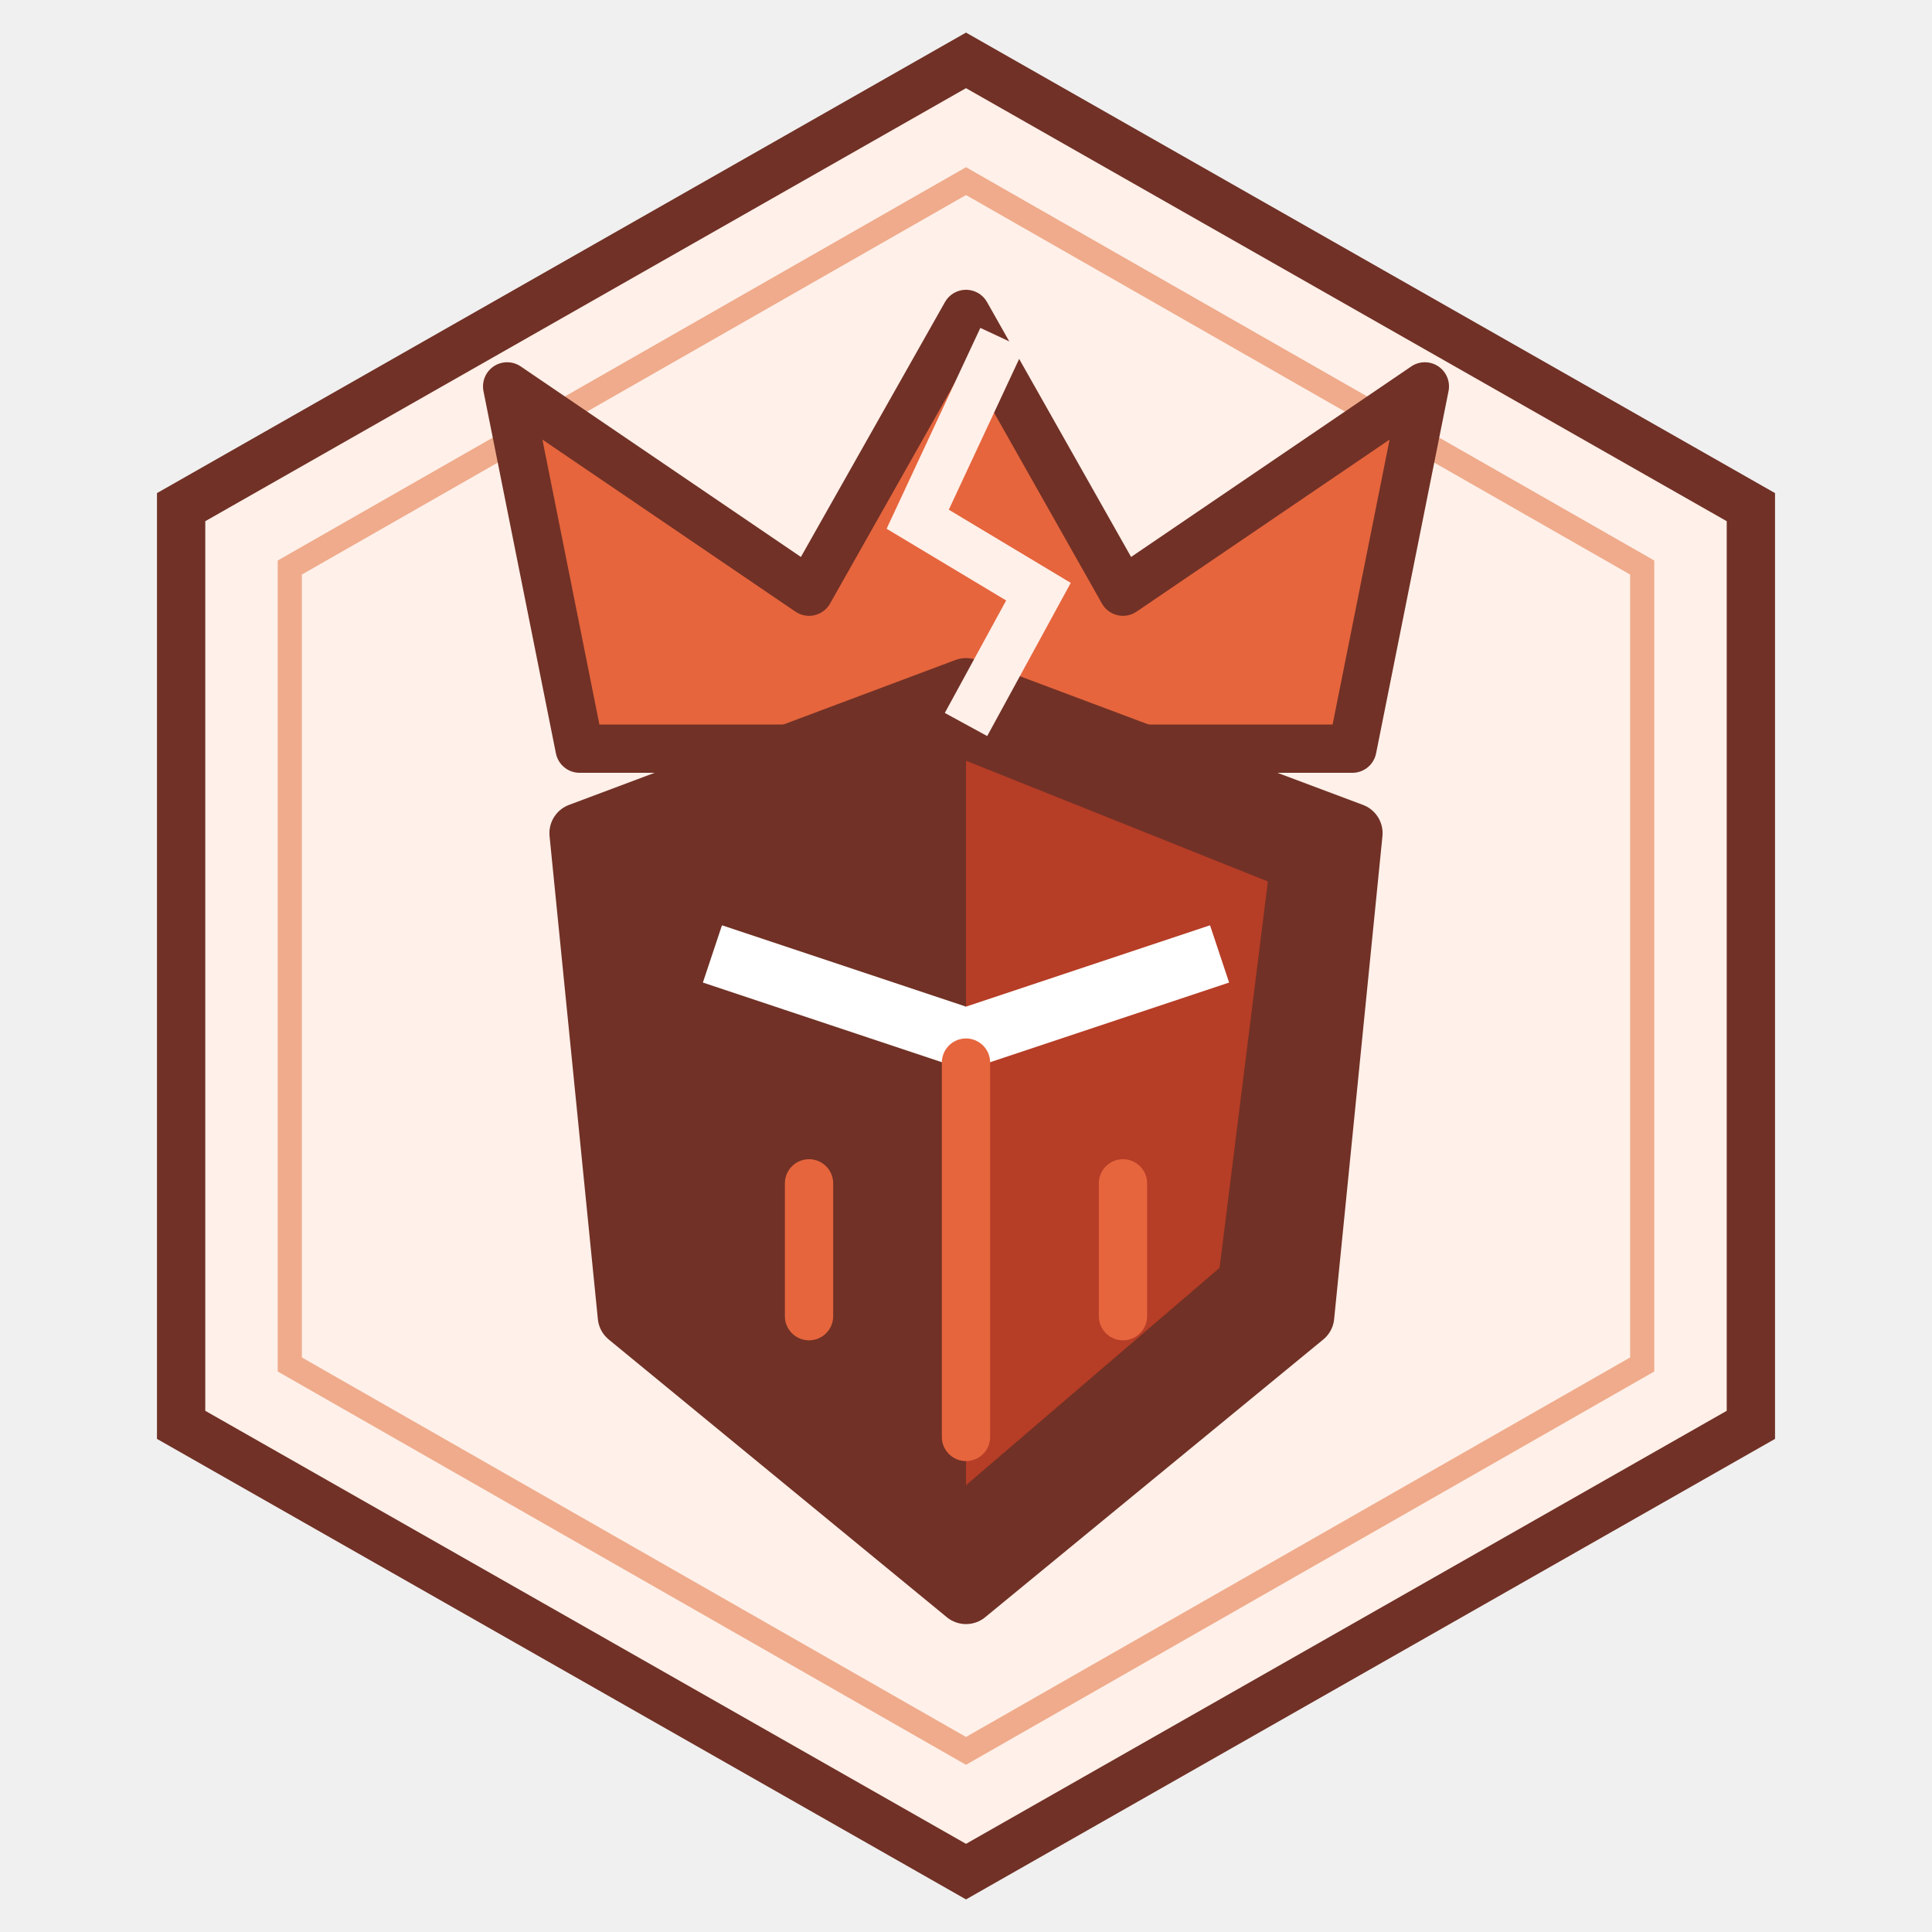
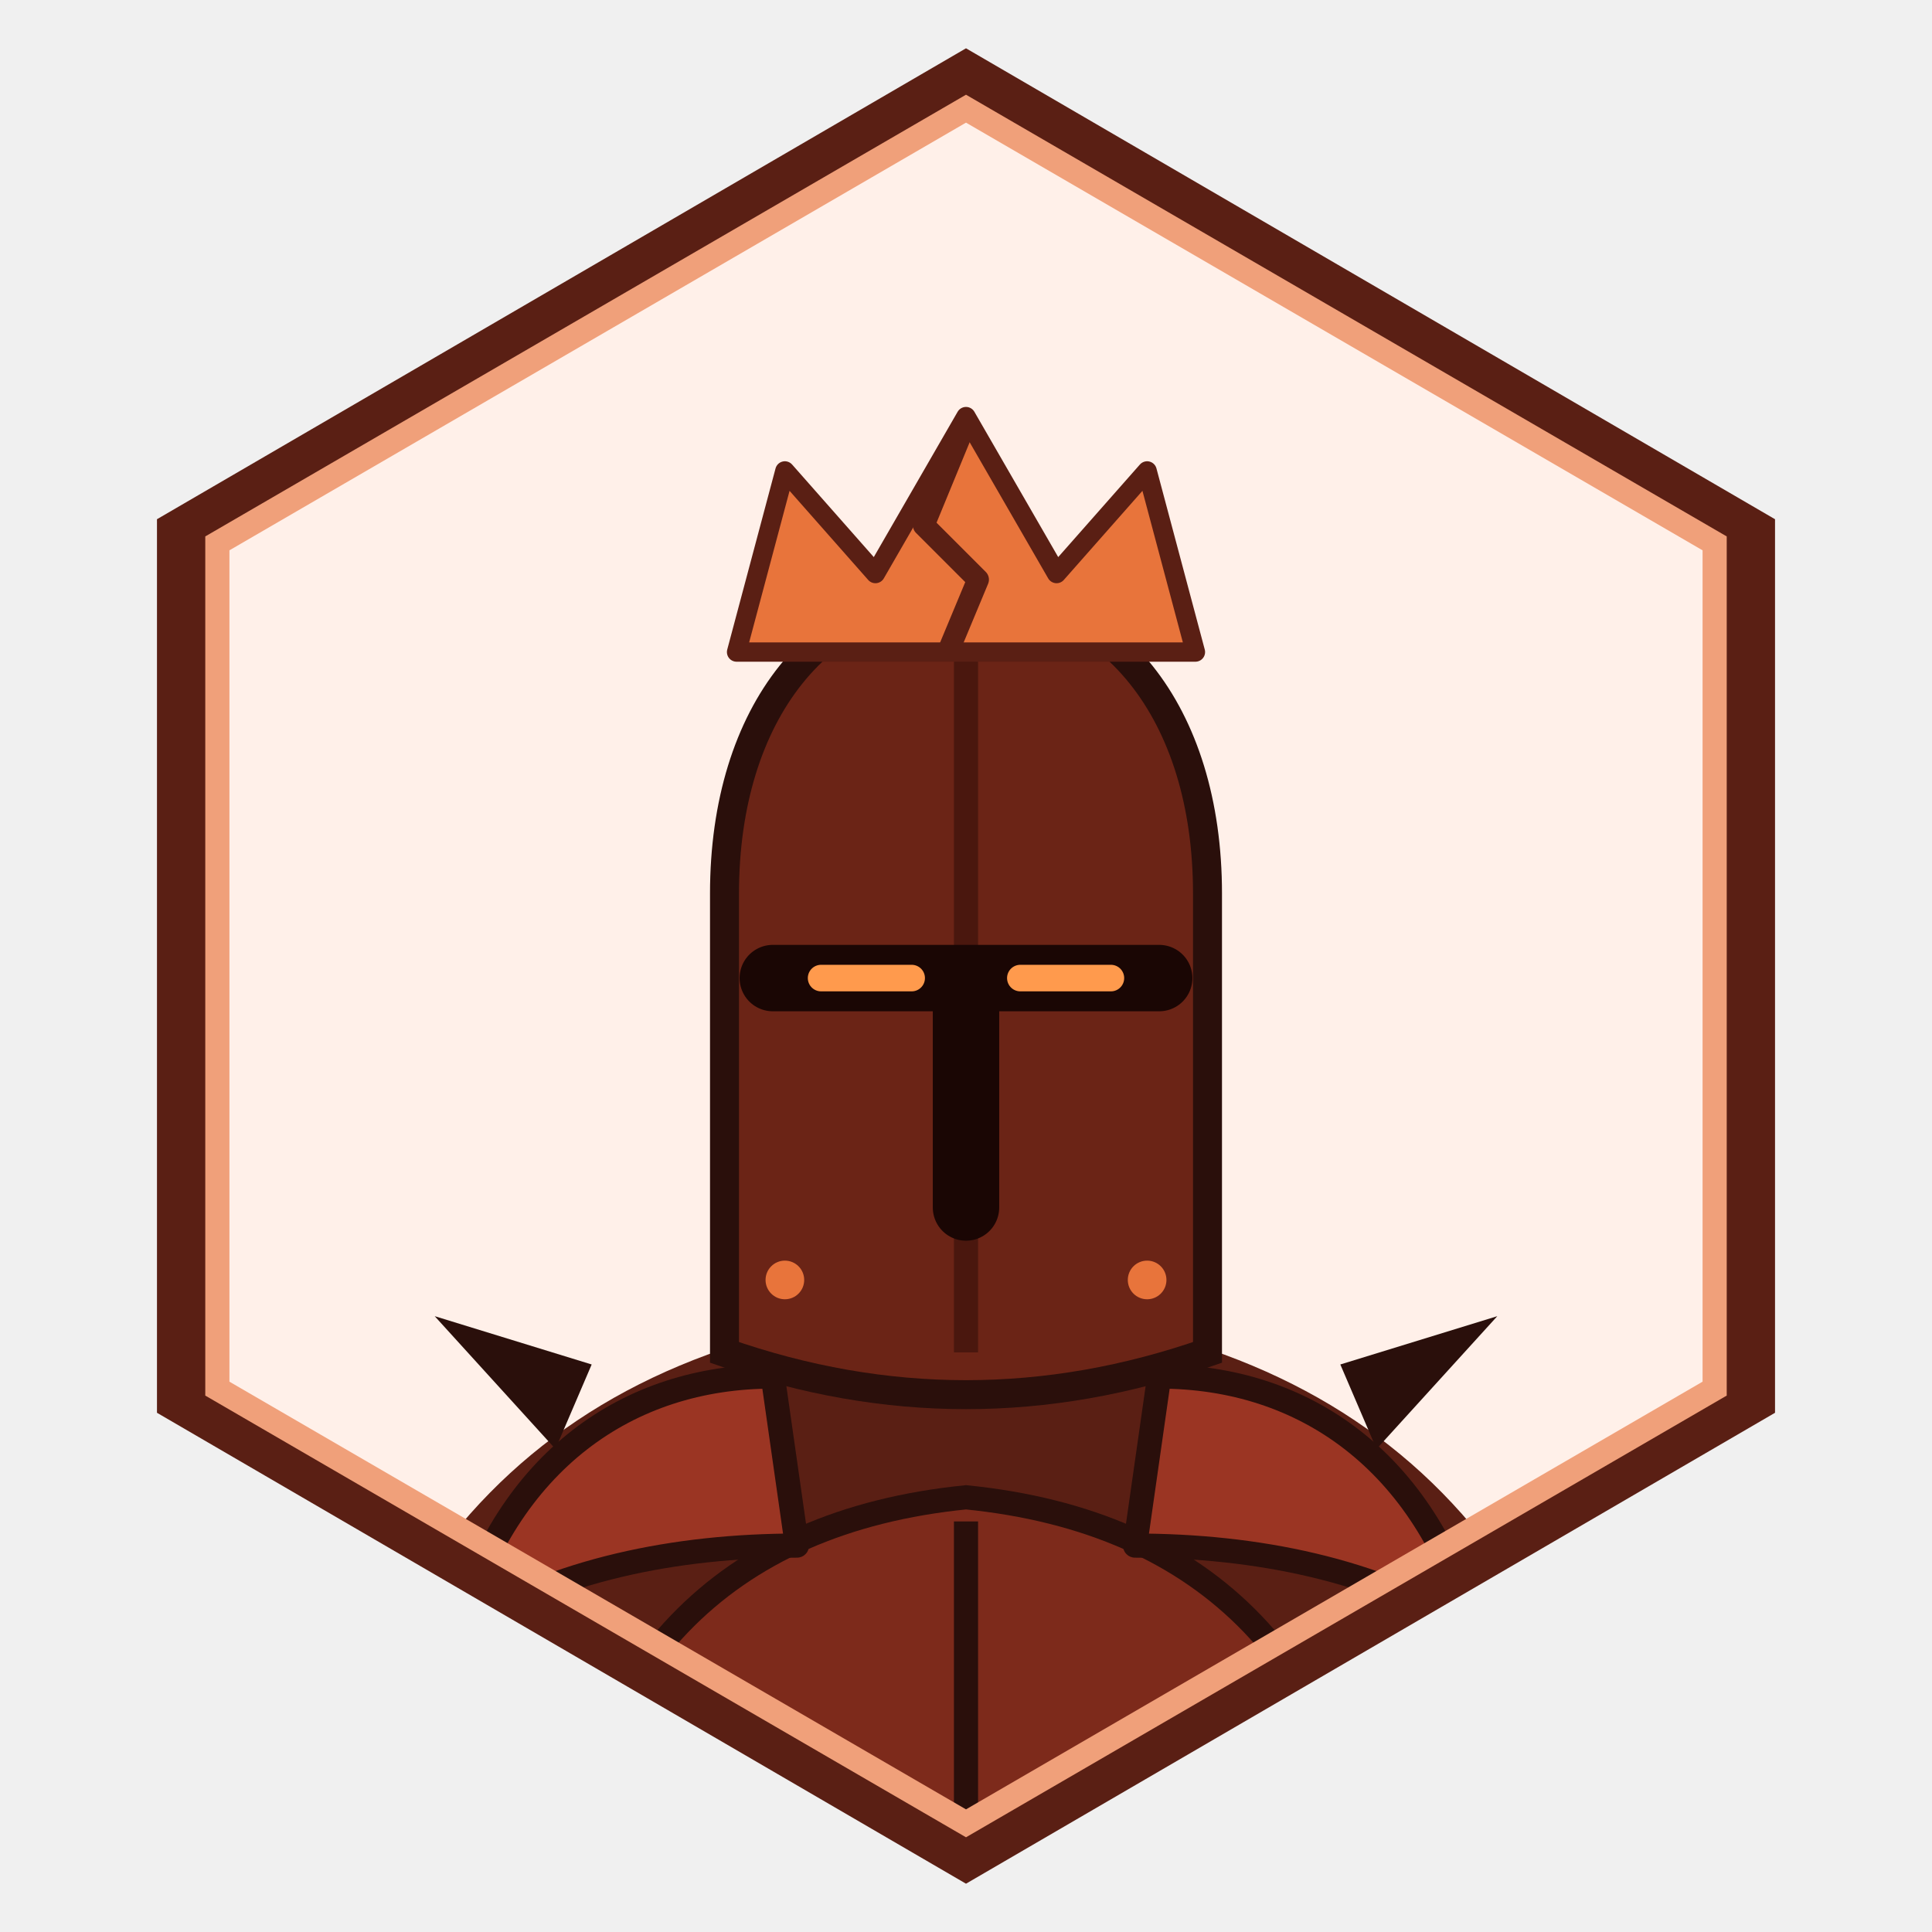
- <svg xmlns="http://www.w3.org/2000/svg" viewBox="0 0 160 160" fill="none">
-   <path d="M80 5 145 42v76l-65 37-65-37V42Z" fill="#fff0e9" stroke="#713126" stroke-width="4" />
-   <path d="m80 15 56 32v66l-56 32-56-32V47Z" stroke="#efab8b" stroke-width="2" />
-   <path d="m48 62-6-30 25 17 13-23 13 23 25-17-6 30Z" fill="#e6653d" stroke="#713126" stroke-width="4" stroke-linejoin="round" />
-   <path d="m80 57 32 12-4 40-28 23-28-23-4-40Z" fill="#713126" stroke="#713126" stroke-width="5" stroke-linejoin="round" />
-   <path d="m80 63 25 10-4 32-21 18Z" fill="#b63d26" />
-   <path d="m59 79 21 7 21-7" stroke="#fff" stroke-width="5" stroke-linejoin="round" />
-   <path d="M80 88v31m-13-21v11m26-11v11" stroke="#e6653d" stroke-width="4" stroke-linecap="round" />
-   <path d="m83 28-7 15 10 6-6 11" stroke="#fff0e9" stroke-width="4" />
+ <svg xmlns="http://www.w3.org/2000/svg" viewBox="0 0 160 160">
+   <defs>
+     <clipPath id="hex">
+       <path d="m80 9 62 36v70l-62 36-62-36V45Z" />
+     </clipPath>
+   </defs>
+   <path d="m80 4 67 39v74l-67 39-67-39V43Z" fill="#5a1f14" />
+   <path d="m80 9 62 36v70l-62 36-62-36V45Z" fill="#fff0e9" />
+   <g clip-path="url(#hex)">
+     <path d="M24 160c6-34 24-50 56-52 32 2 50 18 56 52Z" fill="#5a1f14" />
+     <path d="M46 160c2-22 14-34 34-36 20 2 32 14 34 36Z" fill="#7d2a1b" stroke="#2a0f0b" stroke-width="2" />
+     <path d="M80 126v34" stroke="#2a0f0b" stroke-width="2" />
+     <path d="M38 135c4-14 14-21 26-21l2 14c-10 0-20 2-28 7ZM122 135c-4-14-14-21-26-21l-2 14c10 0 20 2 28 7Z" fill="#9b3523" stroke="#2a0f0b" stroke-width="2" stroke-linejoin="round" />
+     <path d="m46 120-10-11 13 4ZM114 120l10-11-13 4Z" fill="#2a0f0b" />
+     <path d="M60 112V74c0-15 8-25 20-25s20 10 20 25v38q-20 7-40 0Z" fill="#6b2416" stroke="#2a0f0b" stroke-width="2.4" />
+     <path d="M80 50v62" stroke="#4a170e" stroke-width="2" />
+     <path d="M64 81h32M80 81v19" stroke="#1a0604" stroke-width="5.5" stroke-linecap="round" />
+     <path d="M68 81h7.5M84.5 81H92" stroke="#ff9a4d" stroke-width="2.2" stroke-linecap="round" />
+     <g fill="#e8743b">
+       <circle cx="65" cy="106" r="1.6" />
+       <circle cx="95" cy="106" r="1.6" />
+     </g>
+     <path d="m61 54 4-15 7.5 8.5L80 34.5l7.5 13L95 39l4 15Z" fill="#e8743b" stroke="#5a1f14" stroke-width="1.6" stroke-linejoin="round" />
+     <path d="m80 35-3.5 8.5 4.5 4.5-2.5 6" stroke="#5a1f14" stroke-width="1.8" fill="none" stroke-linejoin="round" />
+   </g>
+   <path d="m80 9 62 36v70l-62 36-62-36V45Z" fill="none" stroke="#f0a07a" stroke-width="2" />
</svg>
